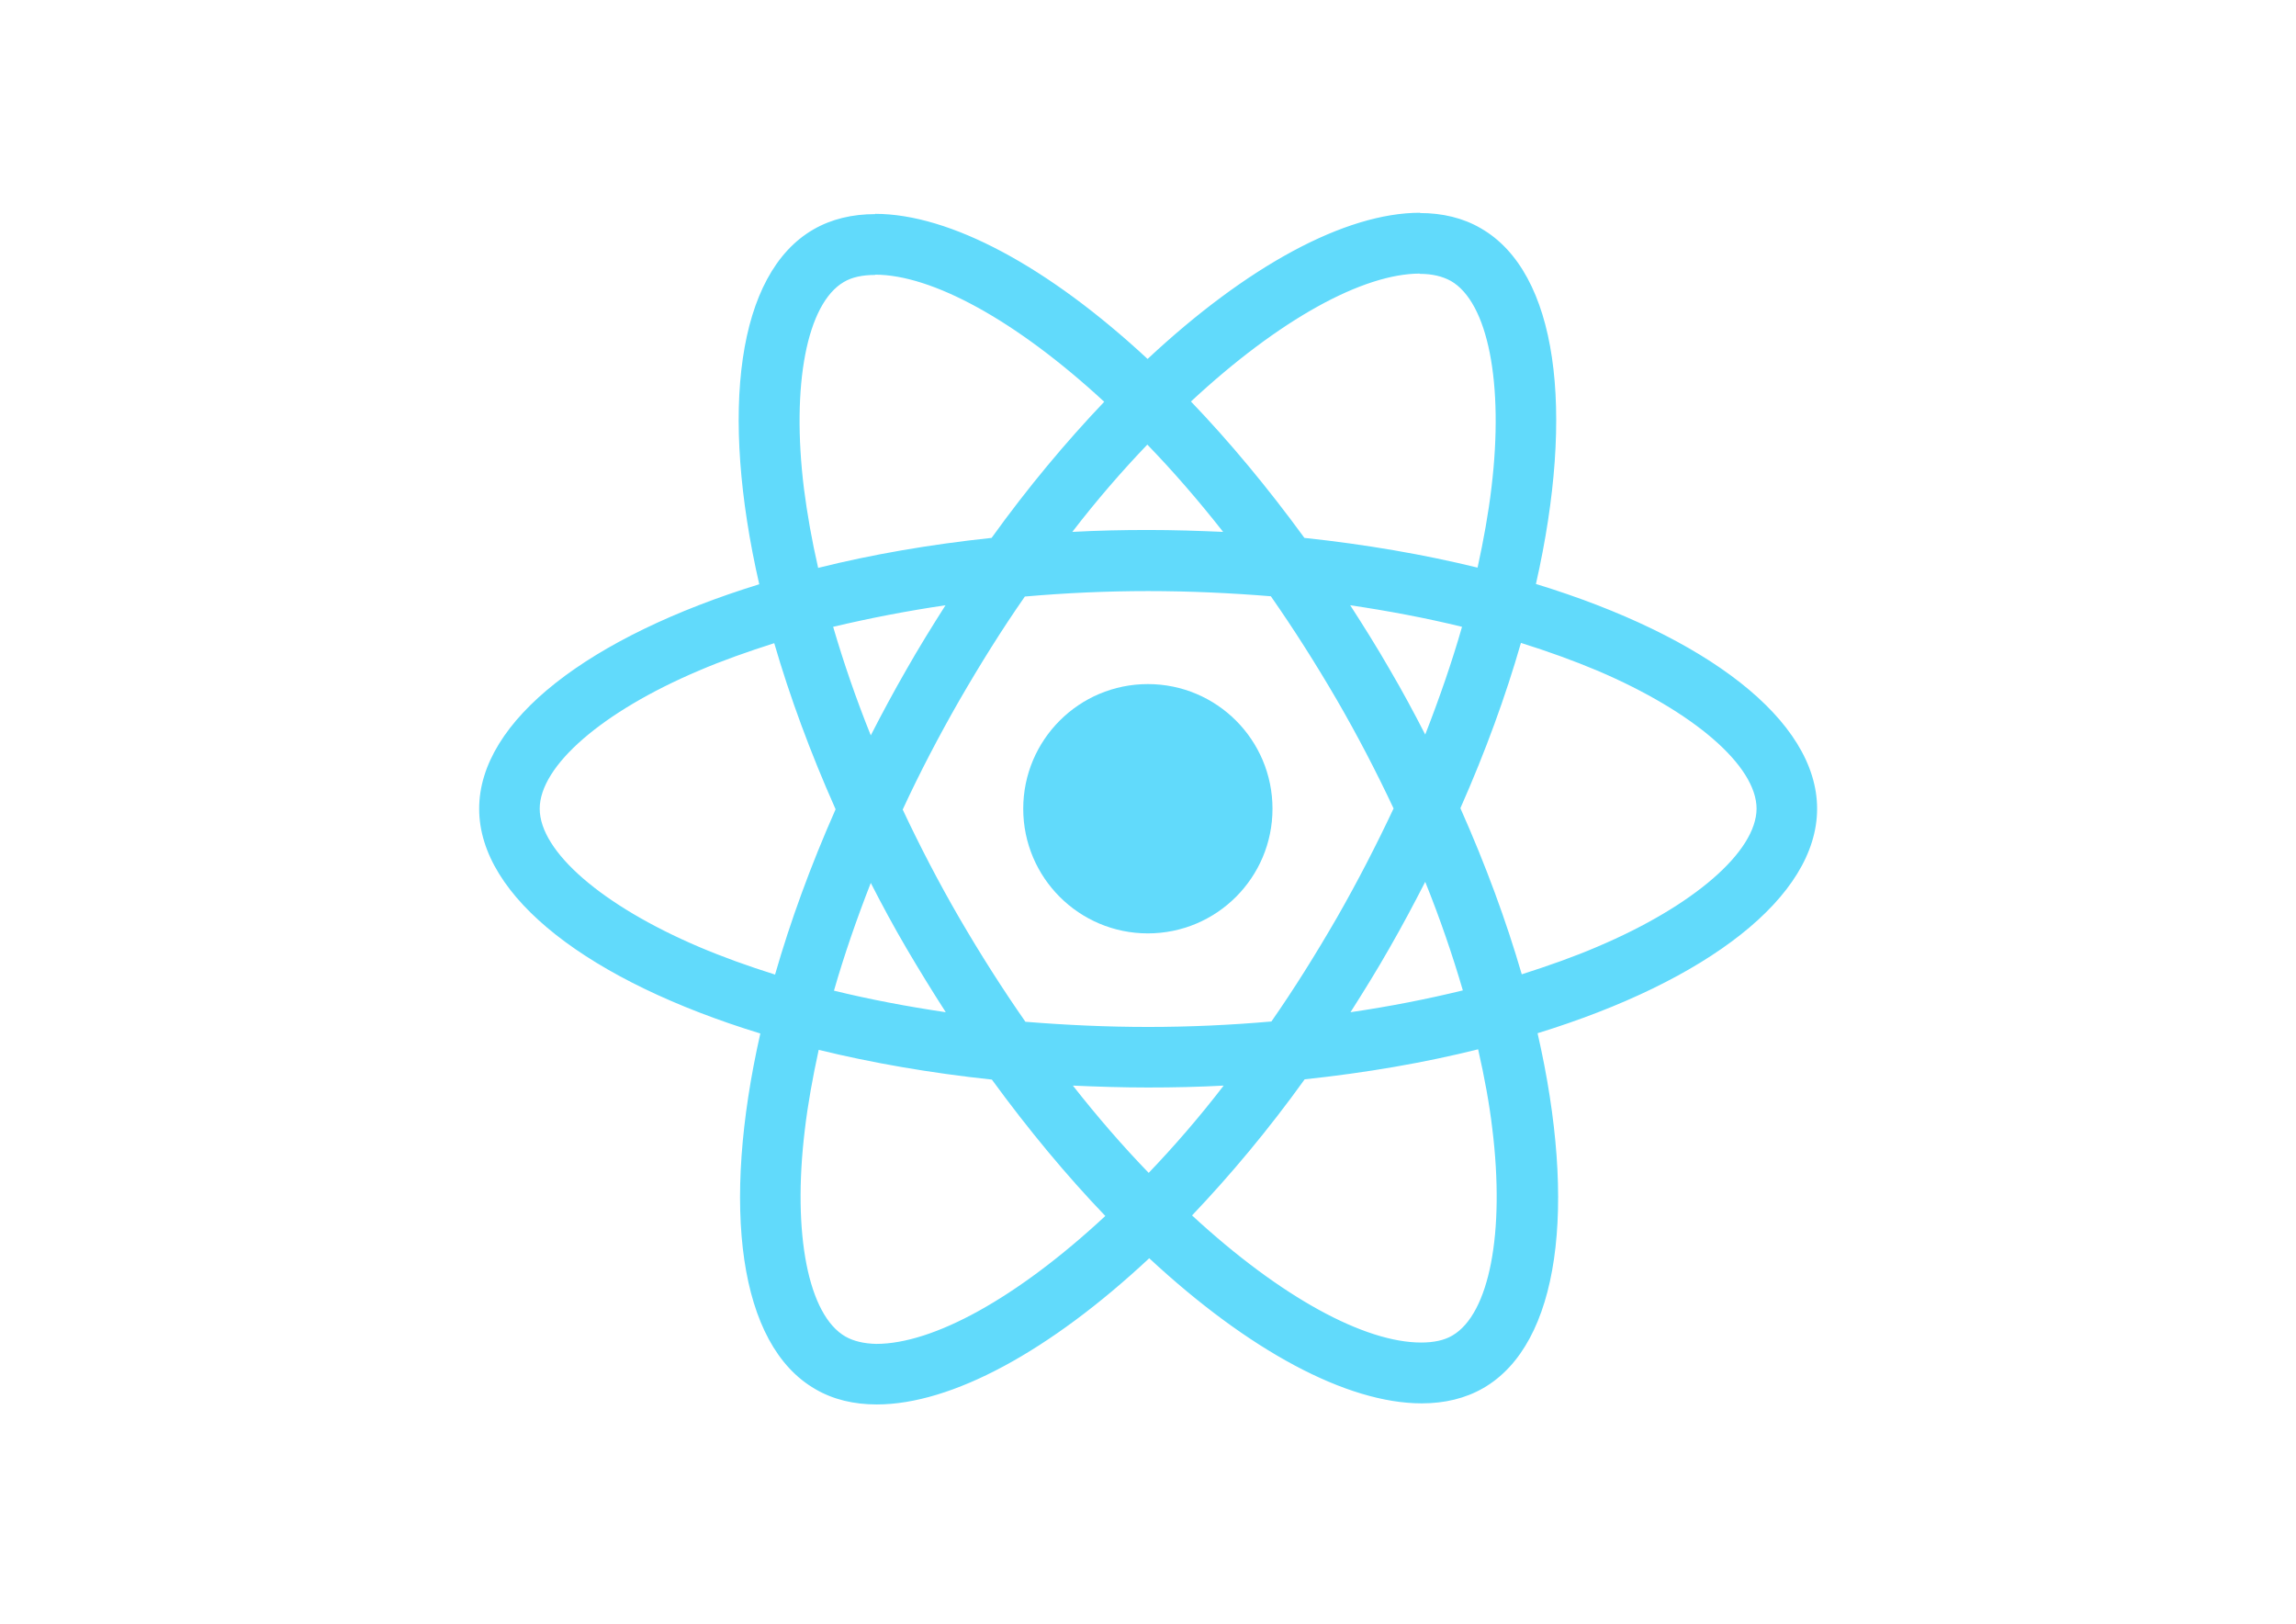
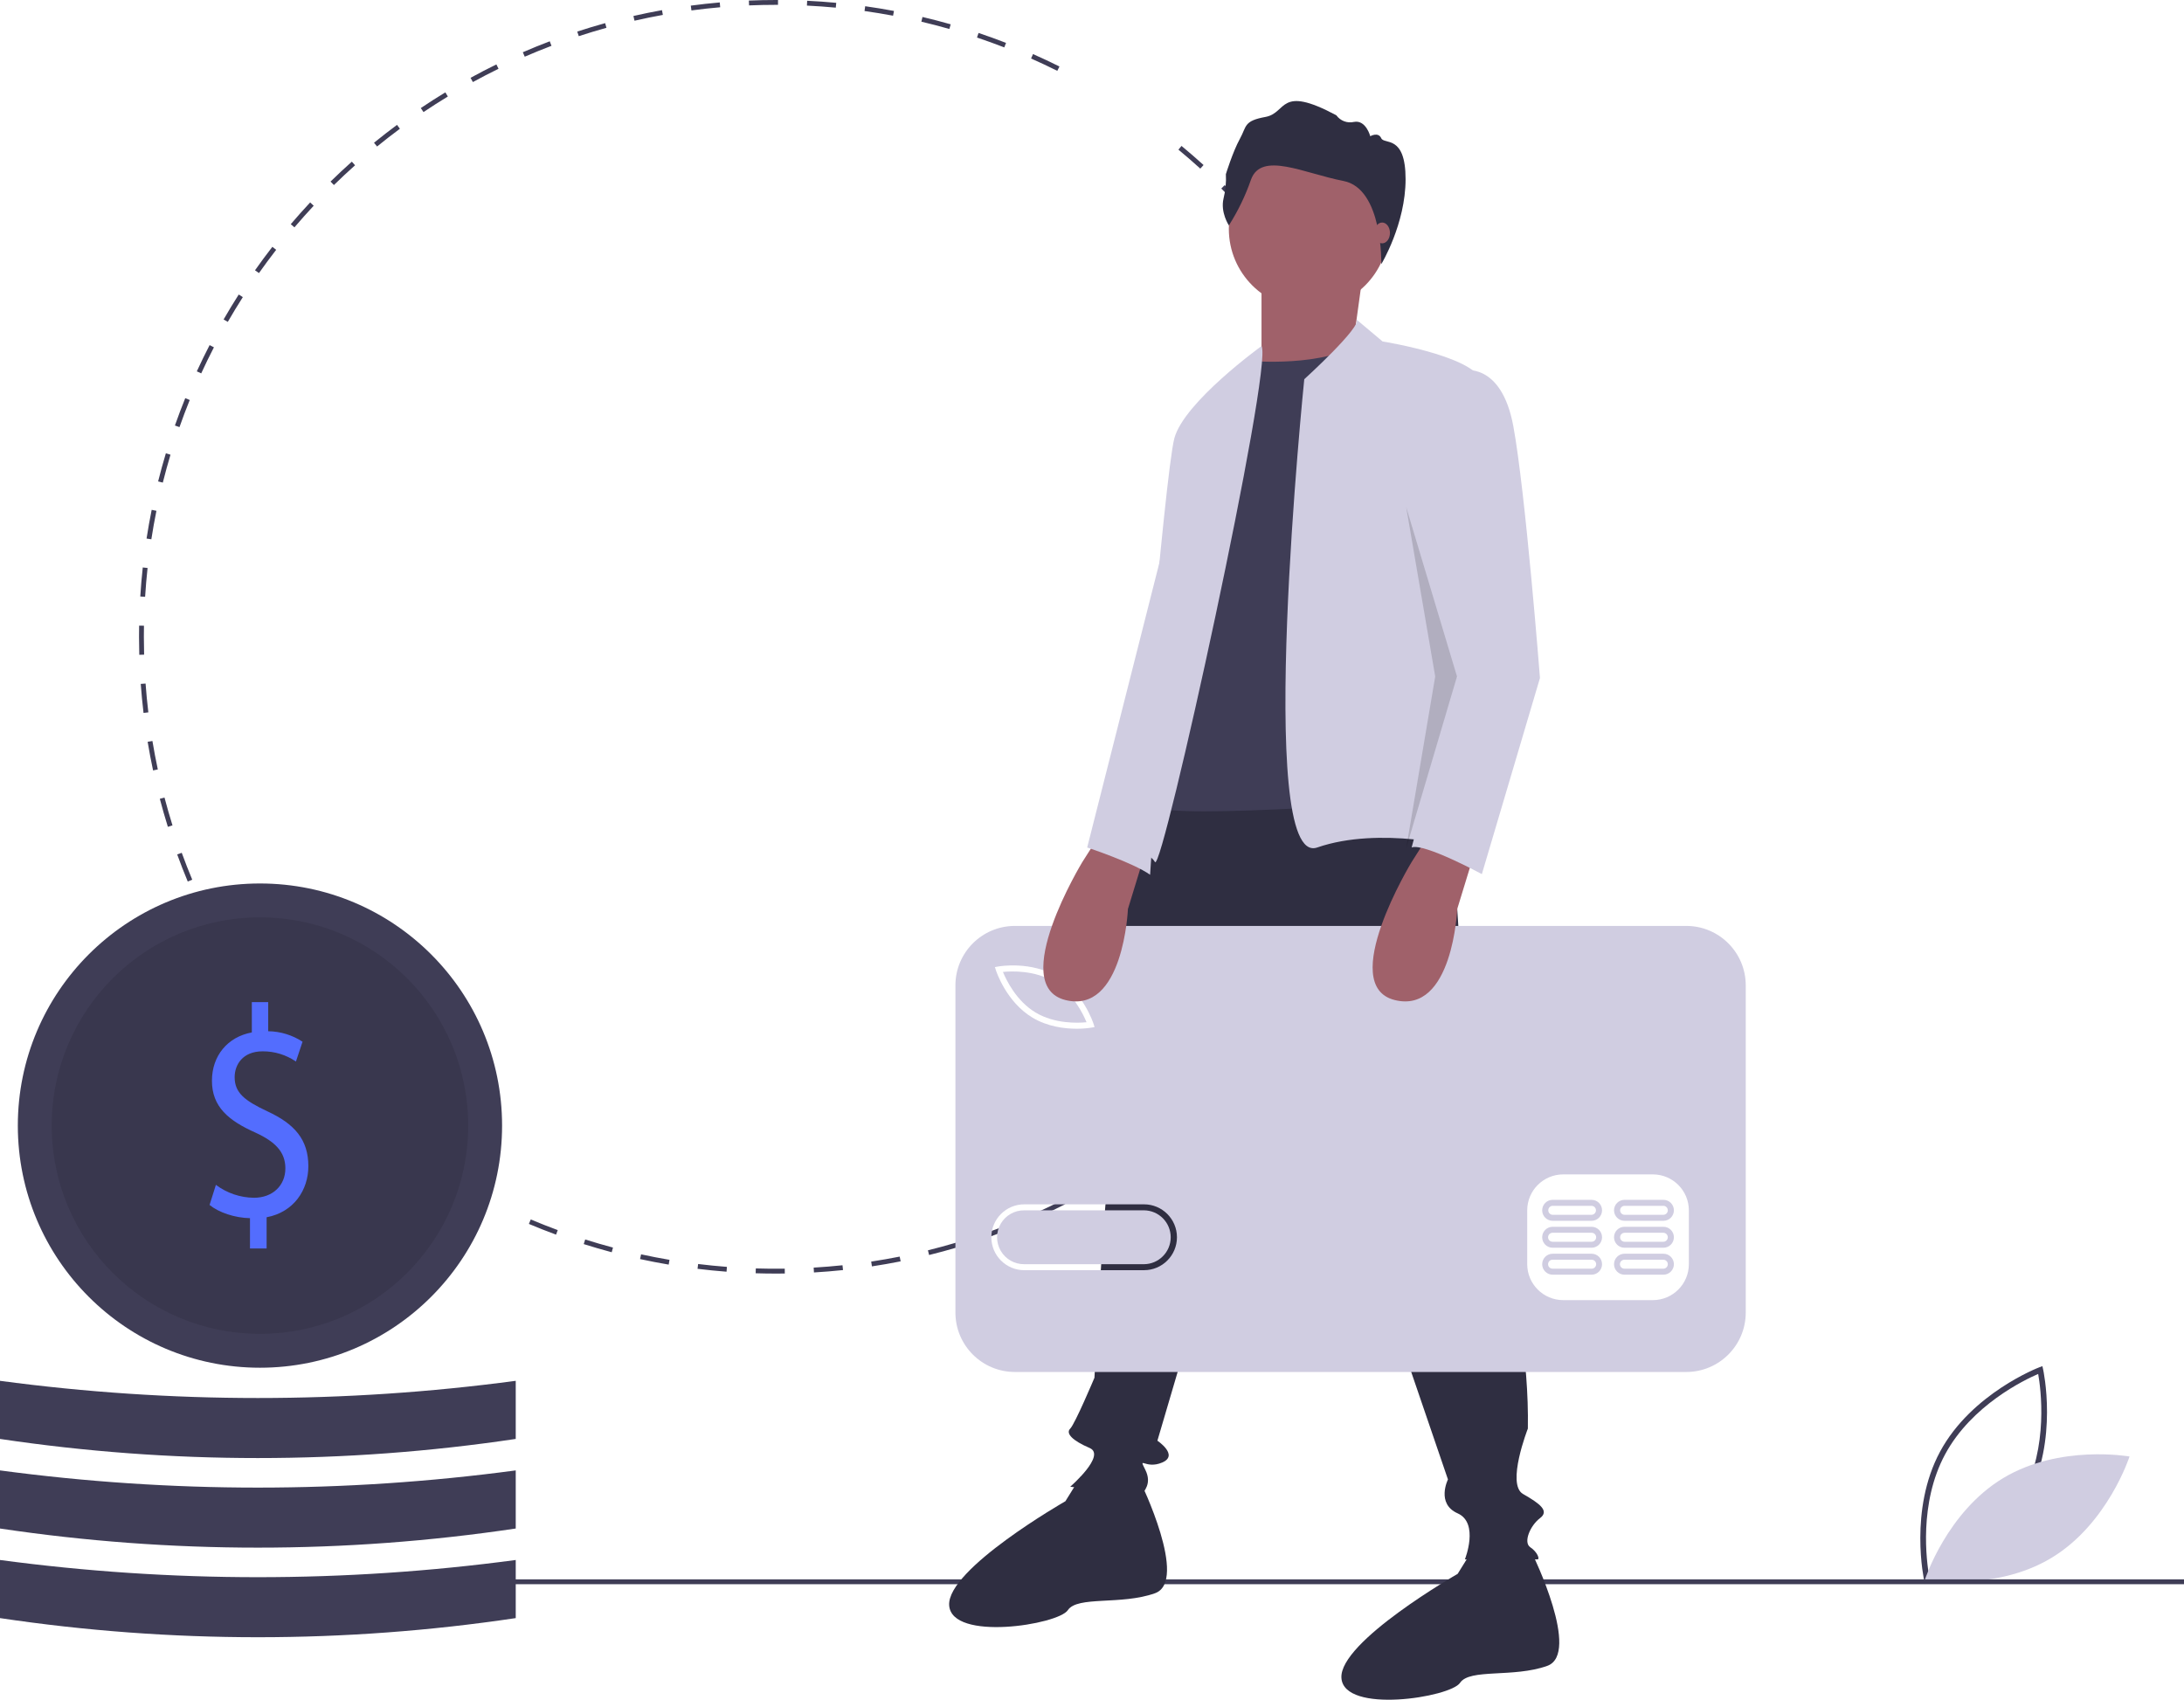
- <svg xmlns="http://www.w3.org/2000/svg" viewBox="0 0 841.9 595.3">
-   <g fill="#61DAFB">
-     <path d="M666.3 296.5c0-32.5-40.7-63.3-103.1-82.4 14.4-63.6 8-114.2-20.2-130.4-6.5-3.8-14.1-5.6-22.4-5.6v22.3c4.6 0 8.3.9 11.4 2.6 13.6 7.8 19.5 37.5 14.9 75.7-1.1 9.4-2.9 19.3-5.1 29.4-19.6-4.8-41-8.5-63.5-10.9-13.5-18.5-27.5-35.3-41.6-50 32.6-30.3 63.2-46.9 84-46.9V78c-27.5 0-63.5 19.6-99.9 53.6-36.4-33.8-72.4-53.2-99.9-53.2v22.3c20.7 0 51.4 16.5 84 46.6-14 14.7-28 31.4-41.3 49.9-22.6 2.4-44 6.1-63.6 11-2.3-10-4-19.7-5.2-29-4.7-38.2 1.1-67.9 14.6-75.8 3-1.8 6.9-2.6 11.5-2.6V78.5c-8.4 0-16 1.8-22.6 5.6-28.1 16.2-34.4 66.7-19.9 130.1-62.2 19.2-102.7 49.9-102.7 82.3 0 32.5 40.7 63.3 103.1 82.4-14.4 63.6-8 114.2 20.2 130.4 6.5 3.8 14.1 5.6 22.5 5.6 27.5 0 63.5-19.6 99.9-53.6 36.4 33.8 72.4 53.2 99.9 53.2 8.4 0 16-1.8 22.6-5.6 28.1-16.2 34.4-66.7 19.9-130.1 62-19.1 102.5-49.9 102.5-82.3zm-130.2-66.7c-3.7 12.9-8.3 26.2-13.5 39.5-4.1-8-8.4-16-13.1-24-4.6-8-9.5-15.8-14.4-23.4 14.2 2.1 27.9 4.7 41 7.9zm-45.8 106.5c-7.8 13.5-15.8 26.3-24.1 38.2-14.9 1.3-30 2-45.2 2-15.1 0-30.2-.7-45-1.9-8.3-11.9-16.4-24.6-24.2-38-7.6-13.1-14.5-26.4-20.8-39.8 6.2-13.4 13.2-26.8 20.7-39.9 7.8-13.5 15.8-26.3 24.1-38.2 14.9-1.3 30-2 45.2-2 15.1 0 30.2.7 45 1.9 8.3 11.9 16.4 24.6 24.2 38 7.6 13.1 14.5 26.4 20.8 39.8-6.3 13.4-13.2 26.8-20.7 39.9zm32.3-13c5.4 13.4 10 26.8 13.8 39.8-13.1 3.2-26.9 5.9-41.2 8 4.9-7.7 9.8-15.6 14.4-23.7 4.6-8 8.9-16.1 13-24.1zM421.2 430c-9.3-9.6-18.6-20.3-27.8-32 9 .4 18.2.7 27.5.7 9.4 0 18.7-.2 27.8-.7-9 11.7-18.3 22.4-27.5 32zm-74.4-58.9c-14.2-2.1-27.9-4.7-41-7.9 3.7-12.9 8.3-26.2 13.5-39.5 4.1 8 8.4 16 13.1 24 4.7 8 9.5 15.8 14.4 23.4zM420.7 163c9.3 9.6 18.6 20.3 27.8 32-9-.4-18.2-.7-27.5-.7-9.4 0-18.7.2-27.8.7 9-11.7 18.3-22.4 27.5-32zm-74 58.9c-4.9 7.7-9.8 15.6-14.4 23.7-4.6 8-8.9 16-13 24-5.4-13.4-10-26.8-13.8-39.8 13.1-3.1 26.9-5.8 41.2-7.9zm-90.5 125.2c-35.4-15.1-58.3-34.9-58.3-50.6 0-15.7 22.9-35.6 58.3-50.6 8.6-3.7 18-7 27.7-10.1 5.7 19.6 13.2 40 22.5 60.9-9.2 20.8-16.6 41.1-22.2 60.6-9.9-3.1-19.3-6.5-28-10.2zM310 490c-13.6-7.8-19.5-37.5-14.9-75.7 1.1-9.4 2.9-19.3 5.1-29.4 19.6 4.8 41 8.5 63.5 10.9 13.5 18.5 27.5 35.3 41.6 50-32.6 30.3-63.2 46.9-84 46.9-4.5-.1-8.3-1-11.3-2.7zm237.2-76.2c4.7 38.2-1.1 67.9-14.6 75.8-3 1.8-6.9 2.6-11.5 2.6-20.7 0-51.4-16.5-84-46.6 14-14.7 28-31.4 41.3-49.9 22.6-2.4 44-6.1 63.6-11 2.3 10.1 4.1 19.8 5.2 29.1zm38.5-66.7c-8.6 3.7-18 7-27.7 10.1-5.7-19.6-13.2-40-22.5-60.9 9.2-20.8 16.6-41.1 22.2-60.6 9.9 3.1 19.3 6.5 28.1 10.2 35.4 15.1 58.3 34.9 58.3 50.6-.1 15.7-23 35.6-58.4 50.6zM320.8 78.4z" />
-     <circle cx="420.9" cy="296.5" r="45.7" />
-     <path d="M520.5 78.1z" />
-   </g>
+ <svg xmlns="http://www.w3.org/2000/svg" id="b465a16a-1202-4755-ab2a-5eeee67c4d89" data-name="Layer 1" width="902" height="702.007" viewBox="0 0 902 702.007">
+   <path d="M965.712,741.859c-.066-.289-6.423-29.279,6.56-53.356,12.983-24.076,40.697-34.694,40.975-34.799l1.267-.475.299,1.32c.066.289,6.423,29.279-6.56,53.356-12.982,24.076-40.697,34.694-40.975,34.799l-1.267.475Zm47.065-85.409c-5.551,2.388-27.46,12.839-38.426,33.174-10.966,20.337-7.658,44.387-6.603,50.334,5.549-2.382,27.449-12.817,38.426-33.174C1017.14,686.448,1013.832,662.401,1012.777,656.45Z" transform="translate(-171.0002 -88.99633)" fill="#3f3d56" />
+   <path d="M998.331,699.459c-23.331,14.037-32.317,41.918-32.317,41.918s28.842,5.123,52.173-8.914,32.317-41.918,32.317-41.918S1021.663,685.422,998.331,699.459Z" transform="translate(-171.0002 -88.99633)" fill="#d0cde1" />
+   <path d="M491.419,614.996c-2.774,0-5.577-.044-8.328-.13l.062-1.998c3.95.123,7.981.157,11.95.103l.027,2Q493.277,614.996,491.419,614.996Zm15.745-.464-.117-1.996c3.956-.233,7.963-.562,11.909-.975l.209,1.988C515.188,613.967,511.151,614.298,507.164,614.532Zm-36.096-.312c-3.989-.306-8.021-.706-11.982-1.192l.244-1.984c3.932.481,7.932.88,11.891,1.183Zm60.039-2.199-.3-1.977c3.931-.597,7.892-1.289,11.77-2.06l.39,1.961C539.058,610.723,535.068,611.421,531.107,612.022Zm-83.935-.731c-3.941-.668-7.919-1.436-11.823-2.283l.424-1.955c3.875.842,7.822,1.604,11.733,2.266Zm107.548-3.962-.48-1.941c3.858-.954,7.738-2.009,11.532-3.134l.568,1.918C562.517,605.305,558.608,606.367,554.72,607.328ZM423.644,606.182c-3.866-1.028-7.756-2.159-11.562-3.363l.603-1.906c3.778,1.194,7.638,2.316,11.474,3.336Zm154.158-5.701L577.146,598.592c3.744-1.302,7.51-2.709,11.194-4.184l.742,1.857C585.371,597.751,581.576,599.169,577.802,600.481Zm-177.145-1.566c-3.754-1.38-7.532-2.869-11.228-4.426l.776-1.844c3.667,1.545,7.416,3.022,11.142,4.393Zm199.475-7.368-.828-1.82c3.596-1.634,7.21-3.378,10.742-5.184l.91,1.781C607.396,588.143,603.754,589.9,600.131,591.546Zm21.398-10.938-.99-1.736c3.448-1.968,6.891-4.036,10.229-6.148l1.068,1.689C628.473,576.541,625.005,578.626,621.53,580.608Zm20.323-12.857-1.145-1.639c3.247-2.269,6.487-4.645,9.631-7.061l1.219,1.586C648.391,563.072,645.126,565.465,641.853,567.75ZM337.027,564.934c-3.228-2.345-6.453-4.801-9.585-7.302l1.248-1.562c3.108,2.481,6.309,4.919,9.512,7.245Zm323.903-11.846-1.289-1.529c3.026-2.554,6.038-5.215,8.953-7.91l1.357,1.469C667.015,547.833,663.98,550.515,660.93,553.088Zm-342.728-3.186c-3.006-2.633-5.993-5.371-8.877-8.14l1.385-1.443c2.862,2.748,5.826,5.466,8.81,8.079Zm360.401-13.161-1.424-1.404c2.79-2.827,5.55-5.753,8.201-8.695l1.486,1.338C684.195,530.946,681.415,533.893,678.603,536.741Zm-377.773-3.512c-2.758-2.9-5.482-5.898-8.097-8.91l1.511-1.311c2.594,2.989,5.297,5.964,8.035,8.842ZM694.723,518.85l-1.545-1.27c2.521-3.067,5.002-6.232,7.378-9.409l1.602,1.197C699.764,512.57,697.263,515.76,694.723,518.85ZM285.052,515.053c-2.477-3.13-4.916-6.361-7.25-9.604l1.623-1.168c2.316,3.218,4.736,6.425,7.195,9.532ZM709.152,499.556l-1.654-1.123c2.23-3.284,4.415-6.664,6.492-10.048l1.705,1.047C713.6,492.841,711.399,496.247,709.152,499.556ZM271.001,495.527c-2.179-3.341-4.312-6.778-6.34-10.22l1.723-1.016c2.013,3.415,4.129,6.827,6.292,10.142Zm450.766-16.511-1.75-.967c1.92-3.475,3.785-7.043,5.546-10.606l1.793.887C725.583,471.919,723.702,475.515,721.767,479.016Zm10.681-21.621-1.832-.803c1.594-3.64,3.124-7.367,4.549-11.078l1.867.717C735.596,449.971,734.053,453.727,732.448,457.395Zm-483.902-4.315c-1.533-3.68-3.001-7.444-4.364-11.19l1.88-.684c1.352,3.718,2.809,7.453,4.33,11.104Zm492.551-18.216-1.898-.629c1.248-3.761,2.426-7.604,3.5-11.426l1.926.541C743.541,427.2,742.353,431.074,741.096,434.864ZM240.329,430.481c-1.19-3.812-2.308-7.705-3.323-11.574l1.935-.508c1.007,3.84,2.117,7.704,3.298,11.486ZM747.615,411.686l-1.948-.453c.896-3.854,1.714-7.791,2.434-11.698l1.967.361C749.342,403.834,748.517,407.8,747.615,411.686Zm-513.394-4.494c-.834-3.906-1.589-7.886-2.243-11.83l1.973-.328c.65,3.915,1.399,7.864,2.227,11.74ZM751.973,388.008l-1.982-.271c.538-3.917.992-7.911,1.351-11.872l1.992.18C752.972,380.036,752.514,384.061,751.973,388.008Zm-521.694-4.566c-.472-3.959-.859-7.991-1.151-11.984l1.995-.146c.29,3.964.674,7.965,1.143,11.895ZM754.148,364.032l-1.998-.09c.178-3.963.269-7.982.269-11.946h2C754.419,355.99,754.328,360.04,754.148,364.032ZM228.522,359.431c-.068-2.452-.103-4.954-.104-7.435q0-2.309.04-4.608l2,.035q-.04,2.282-.04,4.573c0,2.462.035,4.945.103,7.38Zm2.411-23.948-1.996-.125c.25-3.996.594-8.032,1.023-11.997l1.988.215C231.522,327.511,231.181,331.517,230.933,335.483Zm520.194-12.202c-.399-3.943-.949-5.865-1.529-9.791l1.979-.292c.584,3.956,1.085,6.975,1.488,10.948Zm-517.622-11.551-1.977-.306c.613-3.957,1.325-7.944,2.116-11.854l1.96.396C234.82,303.847,234.113,307.804,233.505,311.73Zm514.074-10.016c-.763-3.901-1.623-7.829-2.559-11.672l1.943-.473c.942,3.873,1.81,7.831,2.578,11.761ZM238.243,288.313l-1.94-.486c.971-3.874,2.047-7.779,3.197-11.609l1.915.575C240.274,280.594,239.207,284.469,238.243,288.313Zm503.685-9.813c-1.115-3.808-2.334-7.639-3.622-11.387l1.891-.65c1.299,3.777,2.527,7.638,3.651,11.475Zm-496.8-13.1-1.887-.663c1.329-3.781,2.764-7.58,4.265-11.291l1.854.75C247.871,257.878,246.446,261.648,245.127,265.4ZM734.161,255.905c-1.459-3.681-3.021-7.375-4.645-10.979l1.824-.821c1.636,3.633,3.21,7.355,4.68,11.063ZM254.104,243.202l-1.817-.835c1.67-3.638,3.448-7.286,5.284-10.842l1.777.917C257.526,235.972,255.762,239.592,254.104,243.202Zm470.269-9.036c-1.79-3.531-3.687-7.069-5.637-10.515l1.74-.985c1.966,3.473,3.876,7.038,5.68,10.596ZM265.081,221.937l-1.733-.998c1.995-3.464,4.099-6.932,6.254-10.306l1.686,1.076C269.149,215.058,267.061,218.499,265.081,221.937Zm447.542-8.535c-2.113-3.364-4.326-6.716-6.577-9.962l1.643-1.14c2.269,3.271,4.499,6.648,6.628,10.038ZM277.954,201.779l-1.635-1.152c2.306-3.27,4.716-6.529,7.167-9.688l1.58,1.226C282.635,195.299,280.242,198.533,277.954,201.779Zm421.064-7.992c-2.41-3.157-4.92-6.295-7.462-9.327l1.533-1.285c2.561,3.056,5.09,6.217,7.519,9.398ZM292.607,182.887l-1.522-1.297c2.587-3.039,5.284-6.064,8.015-8.991l1.462,1.364C297.852,176.869,295.176,179.871,292.607,182.887Zm391.07-7.408c-2.687-2.924-5.474-5.823-8.282-8.614l1.41-1.419c2.83,2.813,5.638,5.733,8.345,8.679Zm-374.765-10.064-1.398-1.43c2.86-2.798,5.819-5.564,8.795-8.221l1.332,1.492C314.688,159.893,311.751,162.638,308.912,165.415ZM666.73,158.635c-2.944-2.67-5.984-5.304-9.035-7.828l1.275-1.541c3.073,2.543,6.137,5.197,9.104,7.888Zm-340-9.132-1.263-1.551c3.093-2.519,6.29-5.003,9.502-7.384l1.191,1.606C332.973,144.538,329.8,147.004,326.731,149.504Zm19.182-14.217-1.116-1.659c3.311-2.228,6.719-4.409,10.13-6.484l1.039,1.709C352.581,130.911,349.198,133.076,345.913,135.286ZM366.3,122.885l-.96-1.755c3.502-1.917,7.094-3.776,10.674-5.527l.879,1.797C373.34,119.137,369.776,120.983,366.3,122.885Zm241.37-4.634c-3.559-1.773-7.204-3.486-10.835-5.091l.809-1.829c3.659,1.617,7.333,3.343,10.919,5.13ZM387.722,112.407l-.795-1.835c3.66-1.586,7.404-3.108,11.128-4.522l.71,1.87C395.07,109.323,391.355,110.833,387.722,112.407ZM585.774,108.573c-3.703-1.436-7.493-2.806-11.266-4.072l.637-1.896c3.801,1.276,7.62,2.656,11.352,4.104Zm-175.743-4.637-.623-1.9c3.801-1.246,7.679-2.419,11.525-3.486l.535,1.927C417.65,101.535,413.802,102.699,410.031,103.936Zm153.063-2.974c-3.814-1.087-7.705-2.1-11.563-3.01l.459-1.946c3.889.916,7.809,1.937,11.653,3.032ZM433.053,97.547l-.445-1.95c3.896-.89,7.866-1.701,11.797-2.41l.355,1.968C440.858,95.859,436.919,96.663,433.053,97.547Zm106.788-2.067c-3.895-.731-7.861-1.381-11.791-1.933l.277-1.98c3.96.556,7.958,1.211,11.883,1.948ZM456.565,93.303l-.265-1.982c3.959-.528,7.985-.973,11.967-1.319l.174,1.992C464.49,92.339,460.495,92.779,456.565,93.303ZM516.181,92.156c-3.939-.371-7.949-.657-11.919-.849l.098-1.998c3.999.194,8.039.482,12.009.856Zm-35.814-.929-.084-1.998c3.676-.153,7.422-.231,11.136-.232l.905.001-.006,2-.899-.001C487.733,90.997,484.014,91.075,480.367,91.227Z" transform="translate(-171.0002 -88.99633)" fill="#3f3d56" />
+   <rect x="169" y="652.292" width="733" height="2" fill="#3f3d56" />
+   <path d="M769.011,405.021l10,155s24,61,23,119c0,0-9,23-2,27s11,7,7,10-7,10-4,12,4,5,3,5h-30s6-15-3-19-4-14-4-14l-67-196-53,180s9,6,2,9-10-3-7,3-1,9-1,10-30-3-30-3,15-13,8-16-10-6-8-8,10-21,10-21,4-72,5-75,0-17,0-24-1-35,2-42,6-93,22-103S769.011,405.021,769.011,405.021Z" transform="translate(-171.0002 -88.99633)" fill="#2f2e41" />
+   <path d="M642.011,701.021s20,41,6,46-32,1-36,7-48,13-49-2,48-43,48-43l6.383-10.278Z" transform="translate(-171.0002 -88.99633)" fill="#2f2e41" />
+   <path d="M804.011,731.021s20,41,6,46-32,1-36,7-48,13-49-2,48-43,48-43l6.383-10.278Z" transform="translate(-171.0002 -88.99633)" fill="#2f2e41" />
+   <circle cx="540.511" cy="94.525" r="33" fill="#a0616a" />
+   <polygon points="563.011 112.025 559.011 141.025 529.011 164.025 521.011 153.025 521.011 115.025 563.011 112.025" fill="#a0616a" />
+   <path d="M687.011,238.021s31,3,47-8l32,189s-113,9-118,3v-59l20-96Z" transform="translate(-171.0002 -88.99633)" fill="#3f3d56" />
+   <path d="M731.257,220.985l10.754,9.036s44,7,41,19l-12,142,4,48s-34-9-60,0-5.343-193.403-5.343-193.403S733.504,223.949,731.257,220.985Z" transform="translate(-171.0002 -88.99633)" fill="#d0cde1" />
+   <path d="M692.011,231.931s-32,23.091-36,38.091-17,173-17,173,6-3,9,2S697.011,239.84,692.011,231.931Z" transform="translate(-171.0002 -88.99633)" fill="#d0cde1" />
+   <path d="M678.527,182.084s-3.572-5.359-2.198-11.13a33.731,33.731,0,0,0,.962-10.03s2.885-9.343,5.771-14.565,1.511-7.42,10.58-9.069,5.359-13.465,29.267-.687a7.011,7.011,0,0,0,7.282,2.748c4.946-.962,6.733,5.908,6.733,5.908s3.298-1.924,4.534.824,10.054-1.649,10.054,16.9-10.034,35.119-10.034,35.119.736-31.202-15.615-34.362-33.938-12.366-38.198-.55A90.081,90.081,0,0,1,678.527,182.084Z" transform="translate(-171.0002 -88.99633)" fill="#2f2e41" />
+   <ellipse cx="570.835" cy="96.206" rx="3.225" ry="4.3" fill="#a0616a" />
+   <path d="M606.301,494.446c-7.913-4.758-17.454-4.395-21.081-4.032,1.381,3.372,5.526,11.974,13.439,16.735,7.932,4.771,17.46,4.396,21.082,4.035C618.36,507.813,614.215,499.208,606.301,494.446Z" transform="translate(-171.0002 -88.99633)" fill="#d0cde1" />
+   <path d="M643.484,588.87H594.028a11.128,11.128,0,1,0,0,22.255h49.456a11.128,11.128,0,0,0,0-22.255Z" transform="translate(-171.0002 -88.99633)" fill="#d0cde1" />
+   <path d="M867.438,471.412H590.154A24.562,24.562,0,0,0,565.591,495.974V631.073a24.562,24.562,0,0,0,24.562,24.562H867.438a24.562,24.562,0,0,0,24.562-24.562V495.974A24.562,24.562,0,0,0,867.438,471.412ZM583.293,488.167c.548-.099,13.532-2.309,24.283,4.161,10.751,6.468,14.881,18.976,15.052,19.505l.435,1.349-1.395.248a37.036,37.036,0,0,1-6.017.442c-4.883,0-11.958-.808-18.266-4.604-10.751-6.467-14.881-18.975-15.051-19.503l-.435-1.349Zm60.191,125.43H594.028a13.6,13.6,0,0,1,0-27.201h49.456a13.6,13.6,0,0,1,0,27.201Zm225.025-2.473a14.88,14.88,0,0,1-14.837,14.837H816.58A14.88,14.88,0,0,1,801.743,611.125V588.87a14.88,14.88,0,0,1,14.837-14.837h37.092a14.88,14.88,0,0,1,14.837,14.837Z" transform="translate(-171.0002 -88.99633)" fill="#d0cde1" />
+   <path d="M828.326,606.798H812.253a4.327,4.327,0,0,0,0,8.655h16.073a4.327,4.327,0,1,0,0-8.655Zm0,6.182H812.253a1.855,1.855,0,1,1,0-3.709h16.073a1.855,1.855,0,1,1,0,3.709Z" transform="translate(-171.0002 -88.99633)" fill="#d0cde1" />
+   <path d="M857.999,606.798H841.926a4.327,4.327,0,1,0,0,8.655h16.073a4.327,4.327,0,0,0,0-8.655Zm0,6.182H841.926a1.855,1.855,0,1,1,0-3.709h16.073a1.855,1.855,0,0,1,0,3.709Z" transform="translate(-171.0002 -88.99633)" fill="#d0cde1" />
+   <path d="M828.326,595.67H812.253a4.327,4.327,0,0,0,0,8.655h16.073a4.327,4.327,0,1,0,0-8.655Zm0,6.182H812.253a1.855,1.855,0,1,1,0-3.709h16.073a1.855,1.855,0,1,1,0,3.709Z" transform="translate(-171.0002 -88.99633)" fill="#d0cde1" />
+   <path d="M857.999,595.67H841.926a4.327,4.327,0,1,0,0,8.655h16.073a4.327,4.327,0,0,0,0-8.655Zm0,6.182H841.926a1.855,1.855,0,0,1,0-3.709h16.073a1.855,1.855,0,0,1,0,3.709Z" transform="translate(-171.0002 -88.99633)" fill="#d0cde1" />
+   <path d="M828.326,584.542H812.253a4.327,4.327,0,0,0,0,8.655h16.073a4.327,4.327,0,1,0,0-8.655Zm0,6.182H812.253a1.855,1.855,0,0,1,0-3.709h16.073a1.855,1.855,0,0,1,0,3.709Z" transform="translate(-171.0002 -88.99633)" fill="#d0cde1" />
+   <path d="M857.999,584.542H841.926a4.327,4.327,0,1,0,0,8.655h16.073a4.327,4.327,0,0,0,0-8.655Zm0,6.182H841.926a1.855,1.855,0,0,1,0-3.709h16.073a1.855,1.855,0,0,1,0,3.709Z" transform="translate(-171.0002 -88.99633)" fill="#d0cde1" />
+   <path d="M780.011,441.021l-7.168,23.391s-1.832,43.609-25.832,37.609,7-57,7-57l7-11Z" transform="translate(-171.0002 -88.99633)" fill="#a0616a" />
+   <path d="M644.011,441.021l-7.168,23.391s-1.832,43.609-25.832,37.609,7-57,7-57l7-11Z" transform="translate(-171.0002 -88.99633)" fill="#a0616a" />
+   <path d="M775.011,242.021s16-4,21,23,11,104,11,104l-24,81s-24-13-29-11l18.886-70.321-15.886-71.679S771.011,242.021,775.011,242.021Z" transform="translate(-171.0002 -88.99633)" fill="#d0cde1" />
+   <polygon points="580.747 209.393 601.747 279.393 580.747 350.393 592.747 279.393 580.747 209.393" opacity="0.15" />
+   <path d="M656.011,297.021l-36,142s18.989,6.267,25.989,11.267Z" transform="translate(-171.0002 -88.99633)" fill="#d0cde1" />
+   <circle cx="107.362" cy="464.884" r="100" fill="#3f3d56" />
+   <circle cx="107.362" cy="464.884" r="86" opacity="0.1" />
+   <path d="M274.242,604.629V592.112c-6.327-.123-12.873-2.355-16.691-5.453l2.618-8.303a26.681,26.681,0,0,0,15.709,5.329c7.746,0,12.982-5.081,12.982-12.145,0-6.816-4.255-11.03-12.328-14.748-11.128-4.957-18-10.658-18-21.44,0-10.287,6.437-18.094,16.473-19.953V502.881h6.764V514.902a26.543,26.543,0,0,1,14.182,4.337l-2.728,8.18a24.107,24.107,0,0,0-13.746-4.214c-8.4,0-11.564,5.701-11.564,10.658,0,6.444,4.036,9.666,13.528,14.128,11.236,5.205,16.909,11.649,16.909,22.679,0,9.79-6,18.962-17.237,21.068v12.89Z" transform="translate(-171.0002 -88.99633)" fill="#536dfe" />
+   <path d="M384,757.289a722.026,722.026,0,0,1-213,0v-24a802.329,802.329,0,0,0,213,0Z" transform="translate(-171.0002 -88.99633)" fill="#3f3d56" />
+   <path d="M384,720.289a722.026,722.026,0,0,1-213,0v-24a802.329,802.329,0,0,0,213,0Z" transform="translate(-171.0002 -88.99633)" fill="#3f3d56" />
+   <path d="M384,683.289a722.026,722.026,0,0,1-213,0v-24a802.329,802.329,0,0,0,213,0Z" transform="translate(-171.0002 -88.99633)" fill="#3f3d56" />
</svg>
